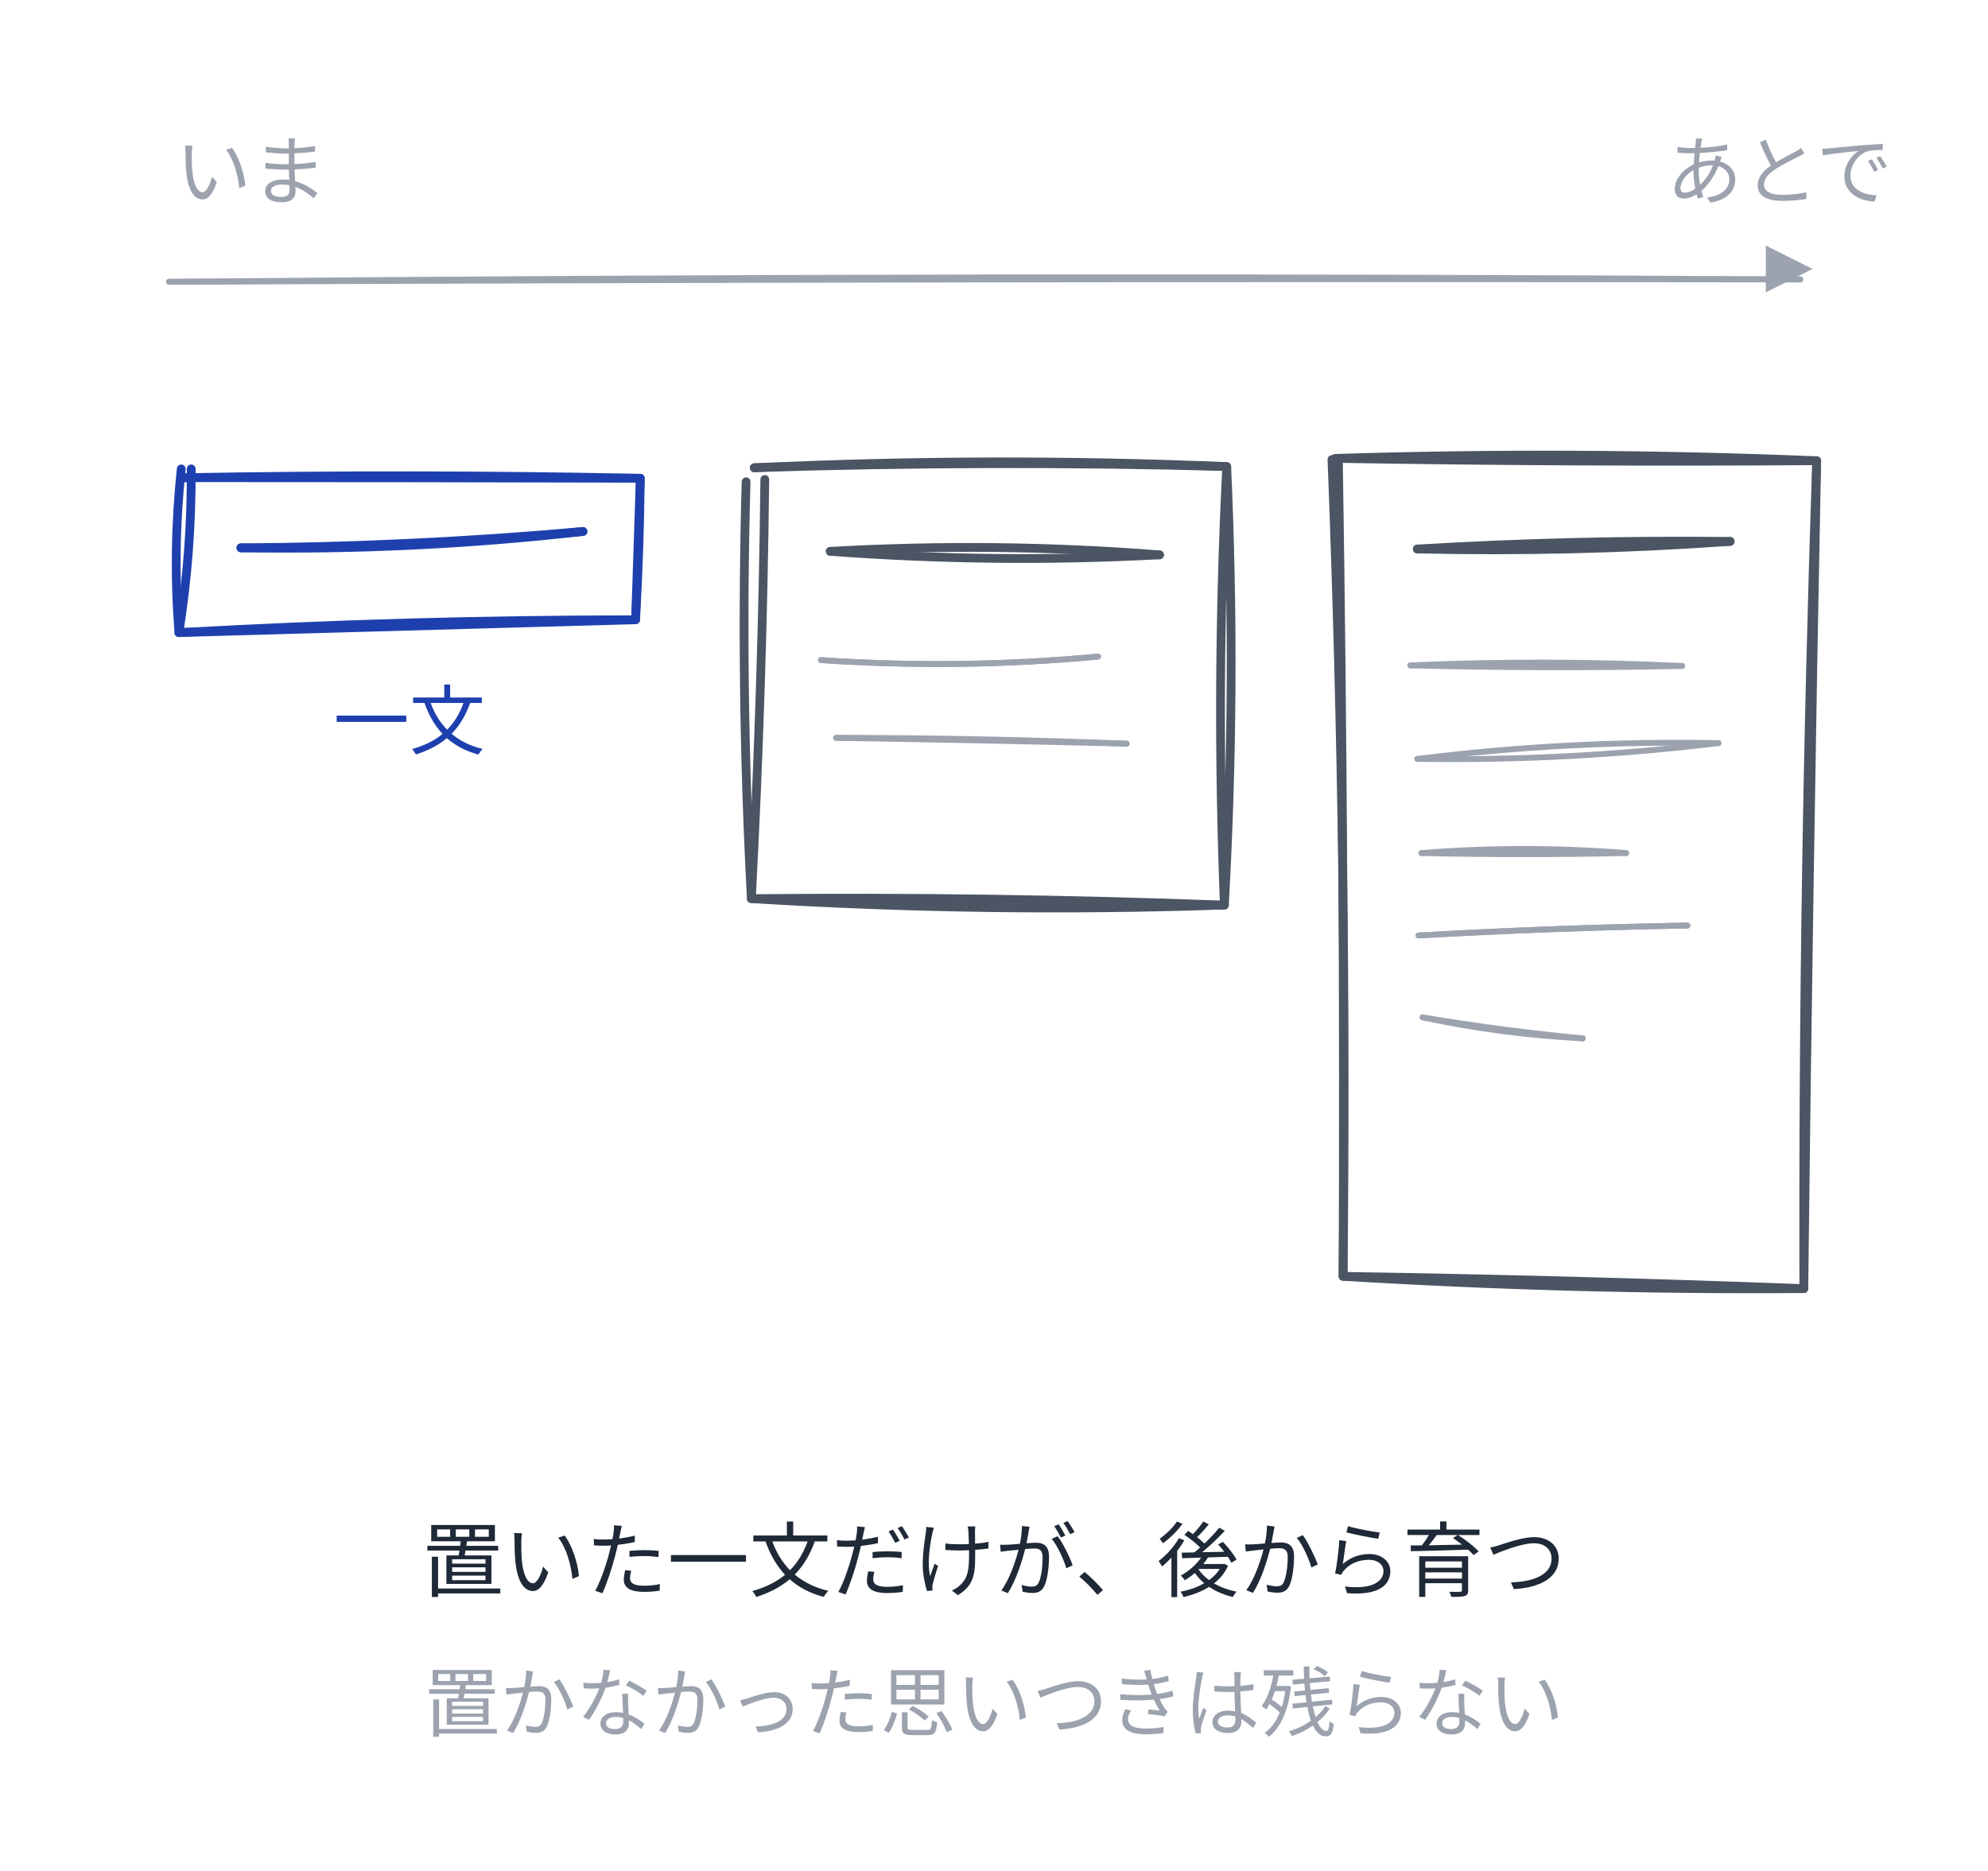
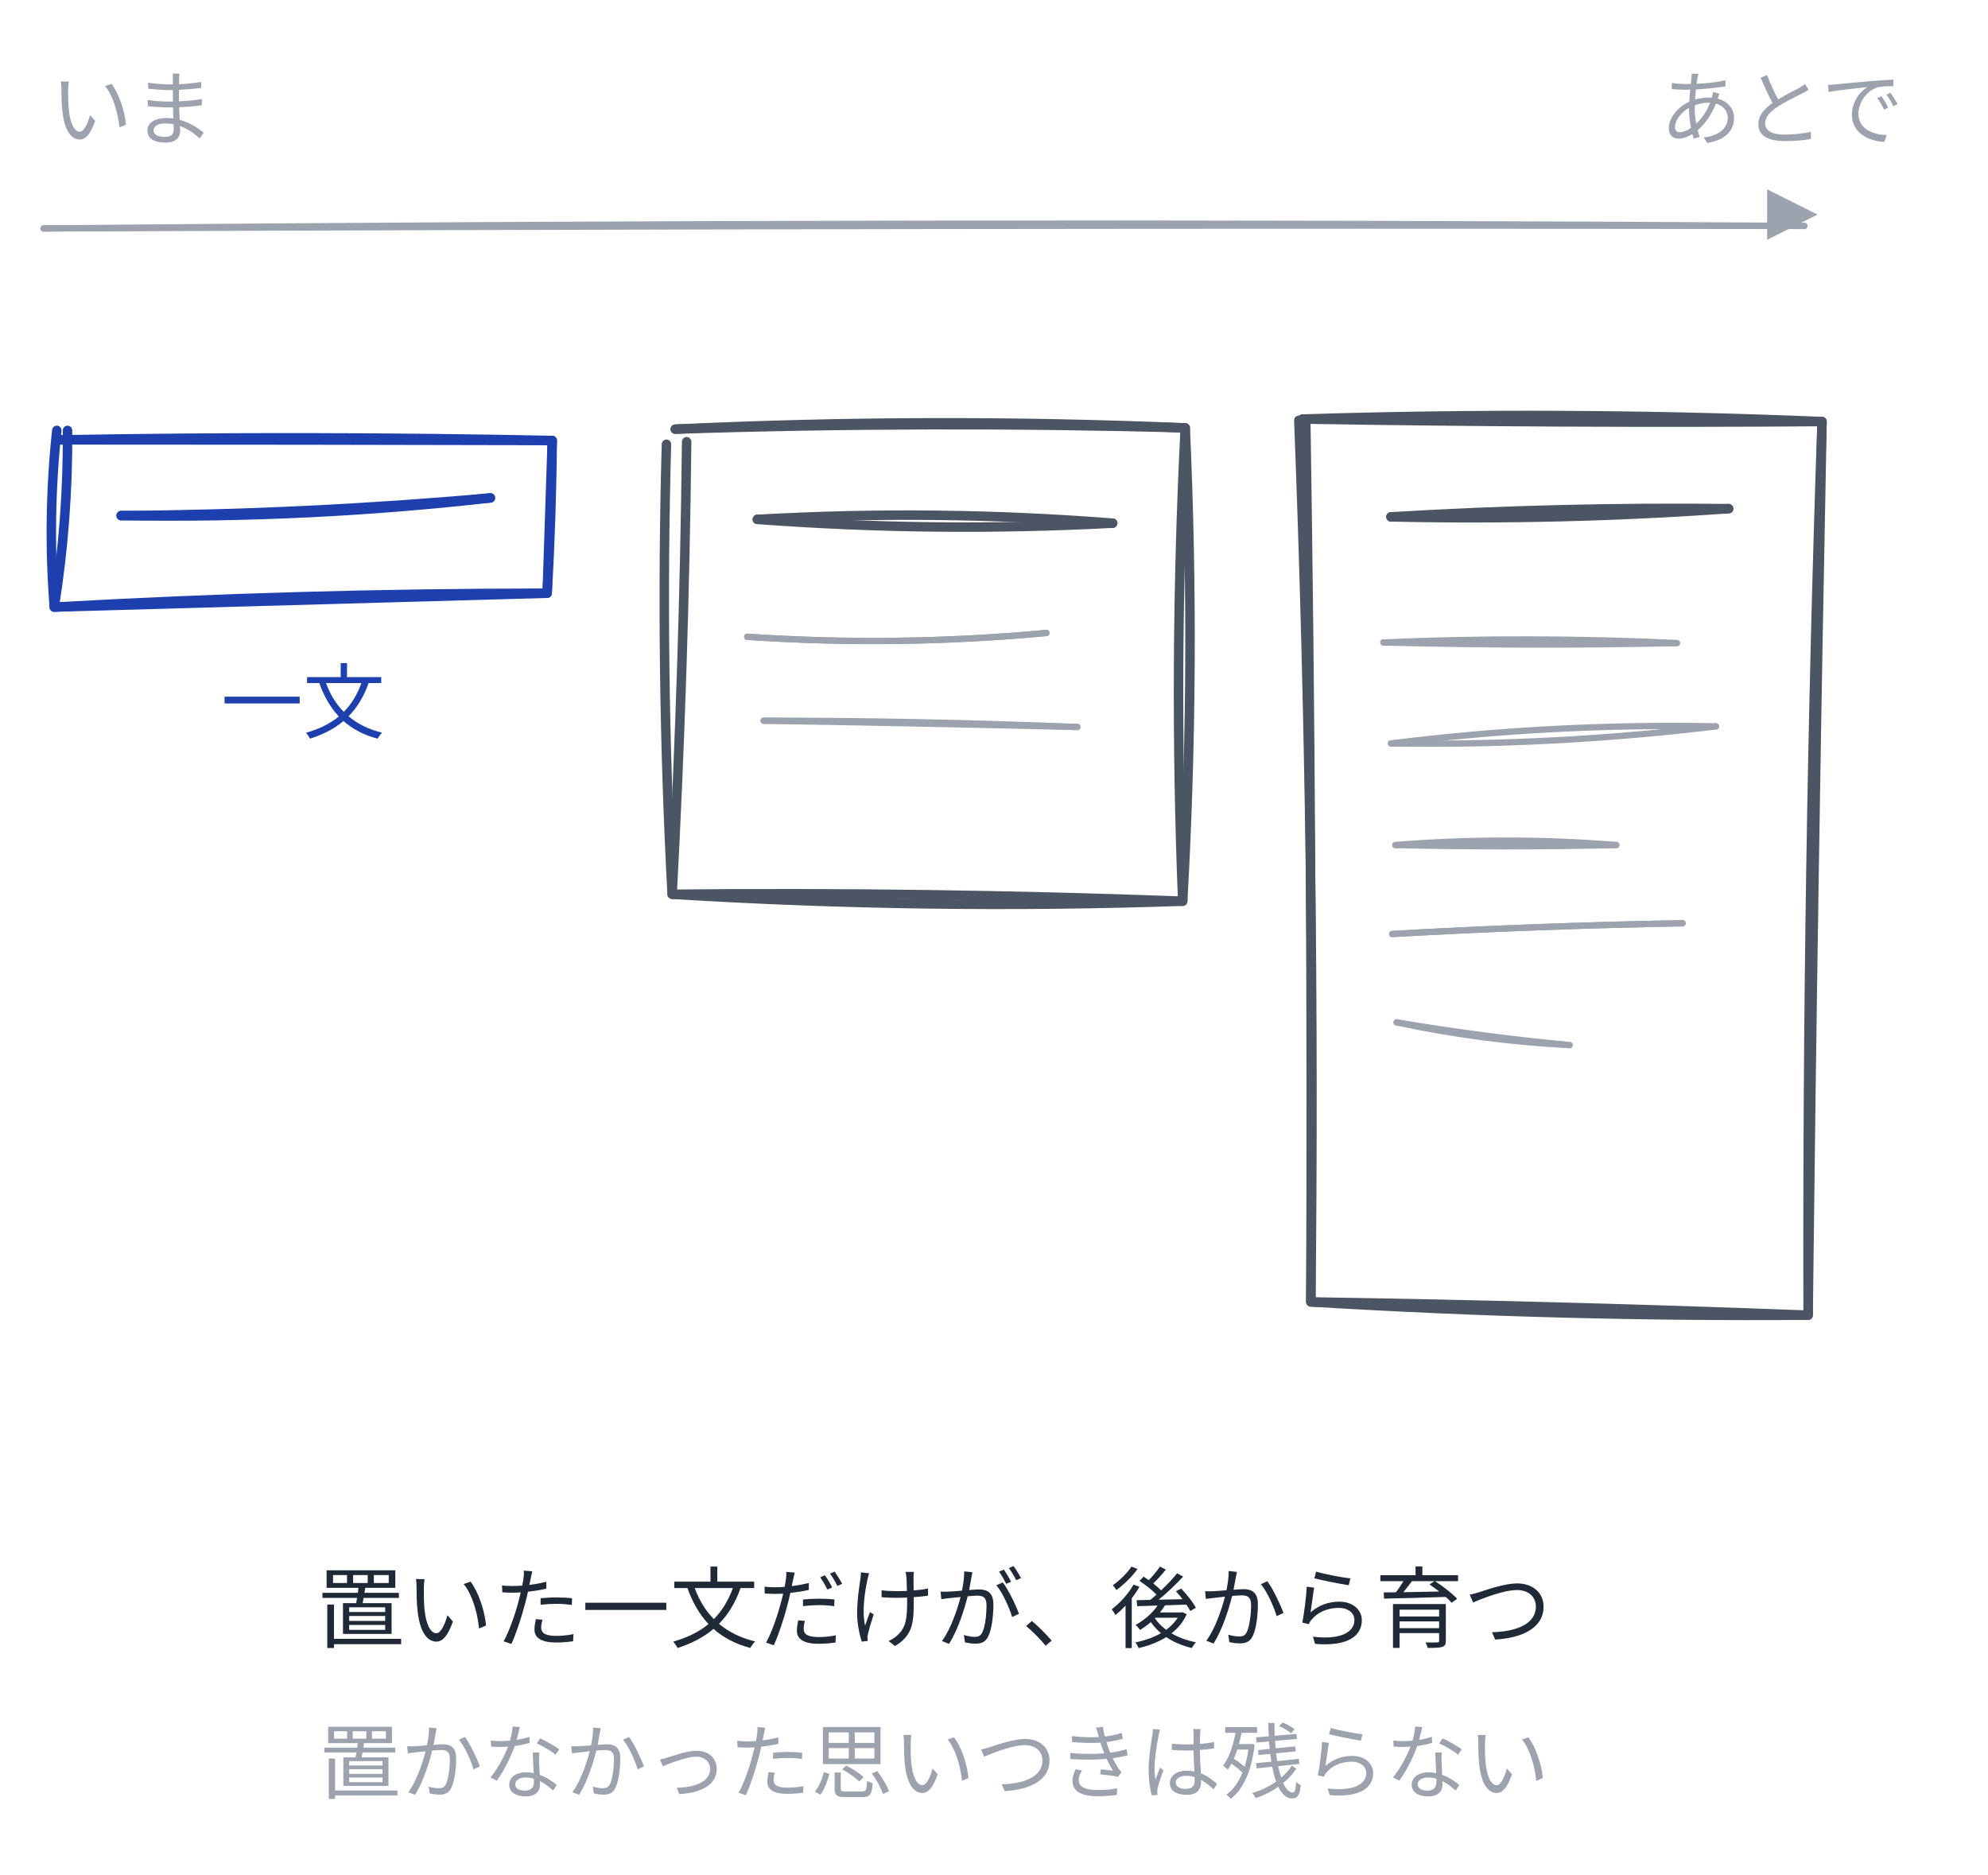
- <svg xmlns="http://www.w3.org/2000/svg" width="340" height="320" viewBox="0 0 340 320" preserveAspectRatio="xMidYMid meet">
+ <svg xmlns="http://www.w3.org/2000/svg" width="315" height="297" viewBox="22 12 315 297" preserveAspectRatio="xMidYMid meet">
  <text x="30" y="34" font-family="sans-serif" font-size="13" fill="#9CA3AF">いま</text>
  <text x="285" y="34" font-family="sans-serif" font-size="13" fill="#9CA3AF">あとで</text>
  <path d="M28.9 48.2 Q168.4 46.9 307.9 47.8" fill="none" stroke="#9CA3AF" stroke-width="1" stroke-linejoin="round" stroke-linecap="round" />
  <path d="M28.9 48.2 Q168.4 47.6 307.9 47.8" fill="none" stroke="#9CA3AF" stroke-width="1" stroke-linejoin="round" stroke-linecap="round" />
  <path d="M310 46 l-8 -4 l0 8 z" fill="#9CA3AF" />
  <path d="M31.5 81.7 Q70.5 81 109.5 81.8 Q109.1 93.9 108.7 106 Q69.7 106 30.6 108.2 Q29.5 94.2 31 80.2" fill="none" stroke="#1E40AF" stroke-width="1.5" stroke-linejoin="round" stroke-linecap="round" />
  <path d="M31.5 81.7 Q70.5 81.7 109.5 81.8 Q109.4 93.9 108.7 106 Q69.7 107.1 30.6 108.2 Q32.8 94.3 32.7 80.2" fill="none" stroke="#1E40AF" stroke-width="1.5" stroke-linejoin="round" stroke-linecap="round" />
  <path d="M41.2 93.7 Q70.6 93.5 99.7 90.9" fill="none" stroke="#1E40AF" stroke-width="1.5" stroke-linejoin="round" stroke-linecap="round" />
  <path d="M41.2 93.7 Q70.6 94.2 99.7 90.9" fill="none" stroke="#1E40AF" stroke-width="1.5" stroke-linejoin="round" stroke-linecap="round" />
  <text x="70" y="128" text-anchor="middle" font-family="sans-serif" font-size="13" fill="#1E40AF">一文</text>
  <path d="M129 80 Q169.4 78.1 209.8 79.8 Q211.5 117.3 209.4 154.8 Q168.9 156.2 128.5 153.7 Q126.6 118.1 127.6 82.4" fill="none" stroke="#4B5563" stroke-width="1.5" stroke-linejoin="round" stroke-linecap="round" />
  <path d="M129 80 Q169.4 78.7 209.8 79.8 Q207.9 117.3 209.4 154.8 Q168.9 153.3 128.5 153.7 Q130.4 117.9 130.8 82" fill="none" stroke="#4B5563" stroke-width="1.5" stroke-linejoin="round" stroke-linecap="round" />
  <path d="M142 94.3 Q170.1 96.4 198.3 94.9" fill="none" stroke="#4B5563" stroke-width="1.5" stroke-linejoin="round" stroke-linecap="round" />
  <path d="M142 94.3 Q170.2 92.7 198.3 94.9" fill="none" stroke="#4B5563" stroke-width="1.5" stroke-linejoin="round" stroke-linecap="round" />
  <path d="M140.4 112.9 Q164.1 114.5 187.8 112.3" fill="none" stroke="#9CA3AF" stroke-width="1" stroke-linejoin="round" stroke-linecap="round" />
  <path d="M140.4 112.9 Q164.1 114.5 187.8 112.3" fill="none" stroke="#9CA3AF" stroke-width="1" stroke-linejoin="round" stroke-linecap="round" />
  <path d="M143 126.2 Q167.9 126.6 192.7 127.2" fill="none" stroke="#9CA3AF" stroke-width="1" stroke-linejoin="round" stroke-linecap="round" />
  <path d="M143 126.2 Q167.9 126.2 192.7 127.2" fill="none" stroke="#9CA3AF" stroke-width="1" stroke-linejoin="round" stroke-linecap="round" />
  <path d="M228.4 78.4 Q269.6 79.1 310.7 78.8 Q309.3 149.6 308.5 220.4 Q269.1 220.7 229.7 218.3 Q230 148.5 228.9 78.7" fill="none" stroke="#4B5563" stroke-width="1.5" stroke-linejoin="round" stroke-linecap="round" />
  <path d="M228.4 78.4 Q269.6 77.1 310.7 78.8 Q308.3 149.5 308.5 220.4 Q269.1 218.9 229.7 218.3 Q230.5 148.4 227.8 78.6" fill="none" stroke="#4B5563" stroke-width="1.5" stroke-linejoin="round" stroke-linecap="round" />
  <path d="M242.4 93.9 Q269.1 92.3 295.9 92.6" fill="none" stroke="#4B5563" stroke-width="1.5" stroke-linejoin="round" stroke-linecap="round" />
  <path d="M242.4 93.9 Q269.2 94.5 295.9 92.6" fill="none" stroke="#4B5563" stroke-width="1.5" stroke-linejoin="round" stroke-linecap="round" />
  <path d="M241.2 113.8 Q264.4 112.8 287.7 113.9" fill="none" stroke="#9CA3AF" stroke-width="1" stroke-linejoin="round" stroke-linecap="round" />
  <path d="M241.2 113.8 Q264.4 114.4 287.7 113.9" fill="none" stroke="#9CA3AF" stroke-width="1" stroke-linejoin="round" stroke-linecap="round" />
  <path d="M242.4 129.8 Q268.2 130.2 293.9 127.1" fill="none" stroke="#9CA3AF" stroke-width="1" stroke-linejoin="round" stroke-linecap="round" />
  <path d="M242.4 129.8 Q268.1 126.6 293.9 127.1" fill="none" stroke="#9CA3AF" stroke-width="1" stroke-linejoin="round" stroke-linecap="round" />
  <path d="M243.1 145.9 Q260.6 146.3 278.1 145.9" fill="none" stroke="#9CA3AF" stroke-width="1" stroke-linejoin="round" stroke-linecap="round" />
  <path d="M243.1 145.9 Q260.6 144.5 278.1 145.9" fill="none" stroke="#9CA3AF" stroke-width="1" stroke-linejoin="round" stroke-linecap="round" />
  <path d="M242.6 160 Q265.6 158.7 288.6 158.3" fill="none" stroke="#9CA3AF" stroke-width="1" stroke-linejoin="round" stroke-linecap="round" />
  <path d="M242.6 160 Q265.6 158.7 288.6 158.3" fill="none" stroke="#9CA3AF" stroke-width="1" stroke-linejoin="round" stroke-linecap="round" />
  <path d="M243.3 174 Q256.9 176.3 270.7 177.6" fill="none" stroke="#9CA3AF" stroke-width="1" stroke-linejoin="round" stroke-linecap="round" />
  <path d="M243.3 174 Q256.8 176.9 270.7 177.6" fill="none" stroke="#9CA3AF" stroke-width="1" stroke-linejoin="round" stroke-linecap="round" />
  <text x="170" y="272" text-anchor="middle" font-family="sans-serif" font-size="14" fill="#1F2937">置いた一文だけが、後から育つ</text>
  <text x="170" y="296" text-anchor="middle" font-family="sans-serif" font-size="13" fill="#9CA3AF">置かなかった思いつきは残らない</text>
</svg>
